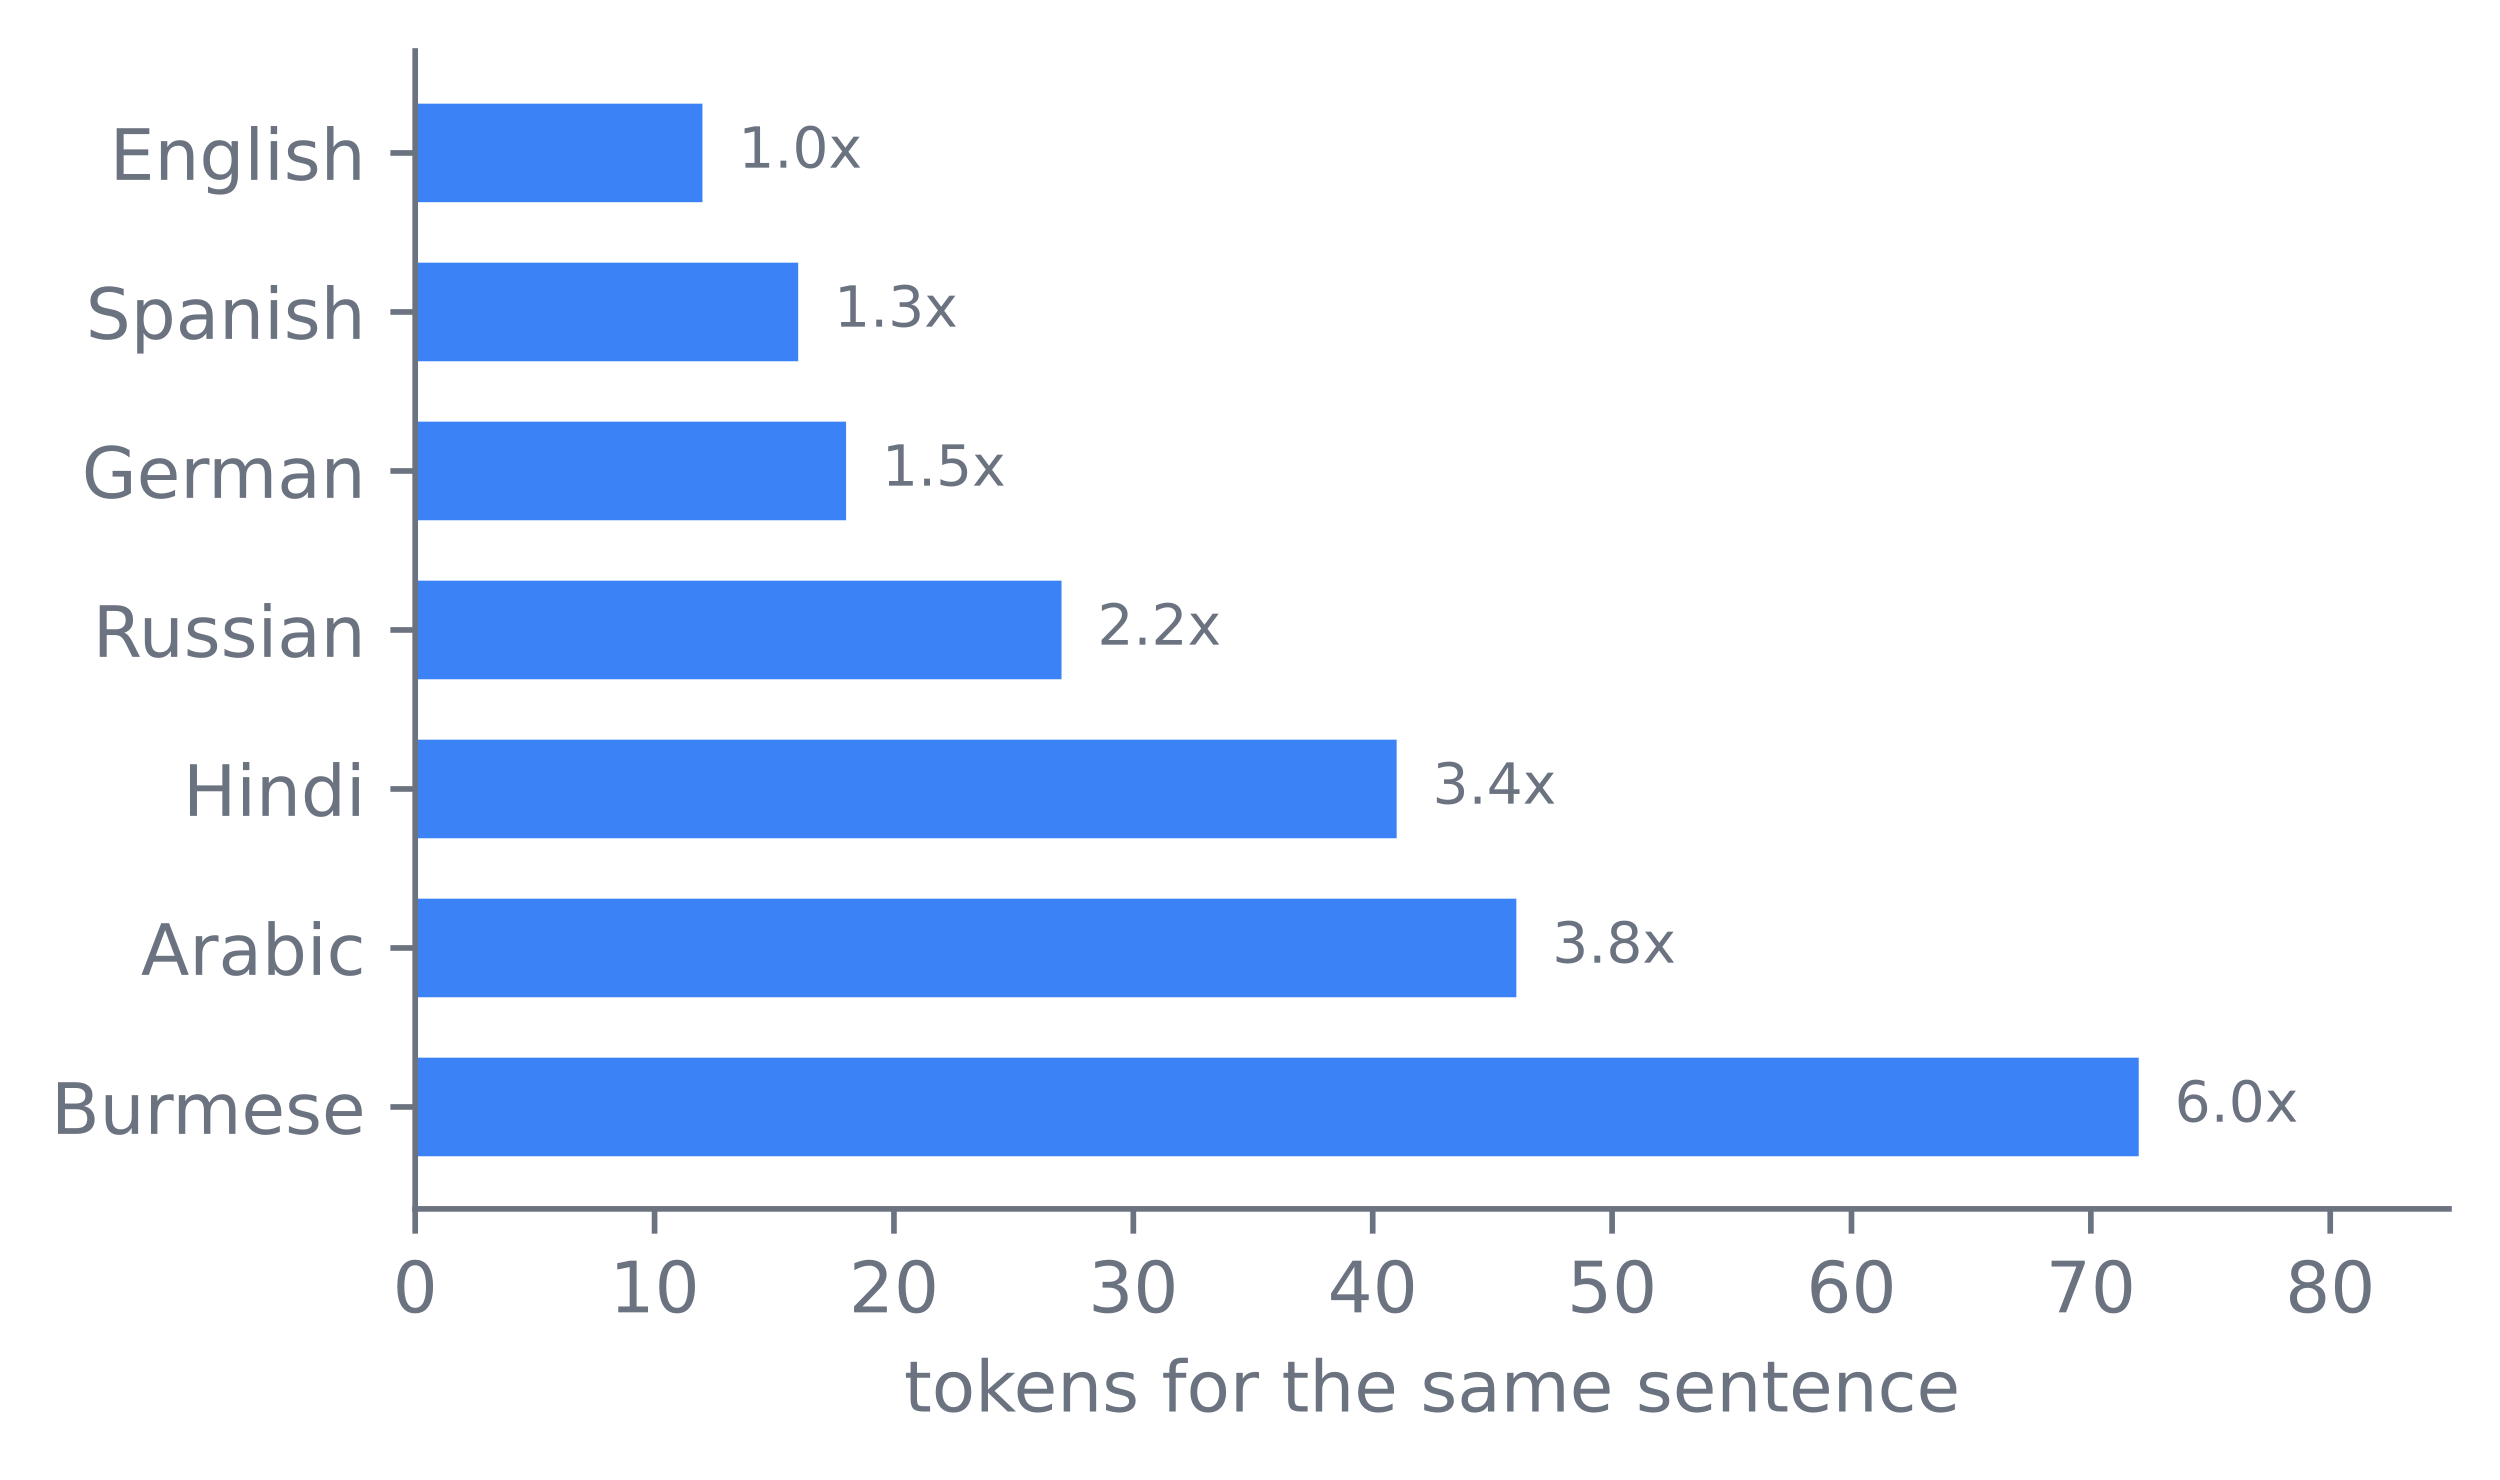
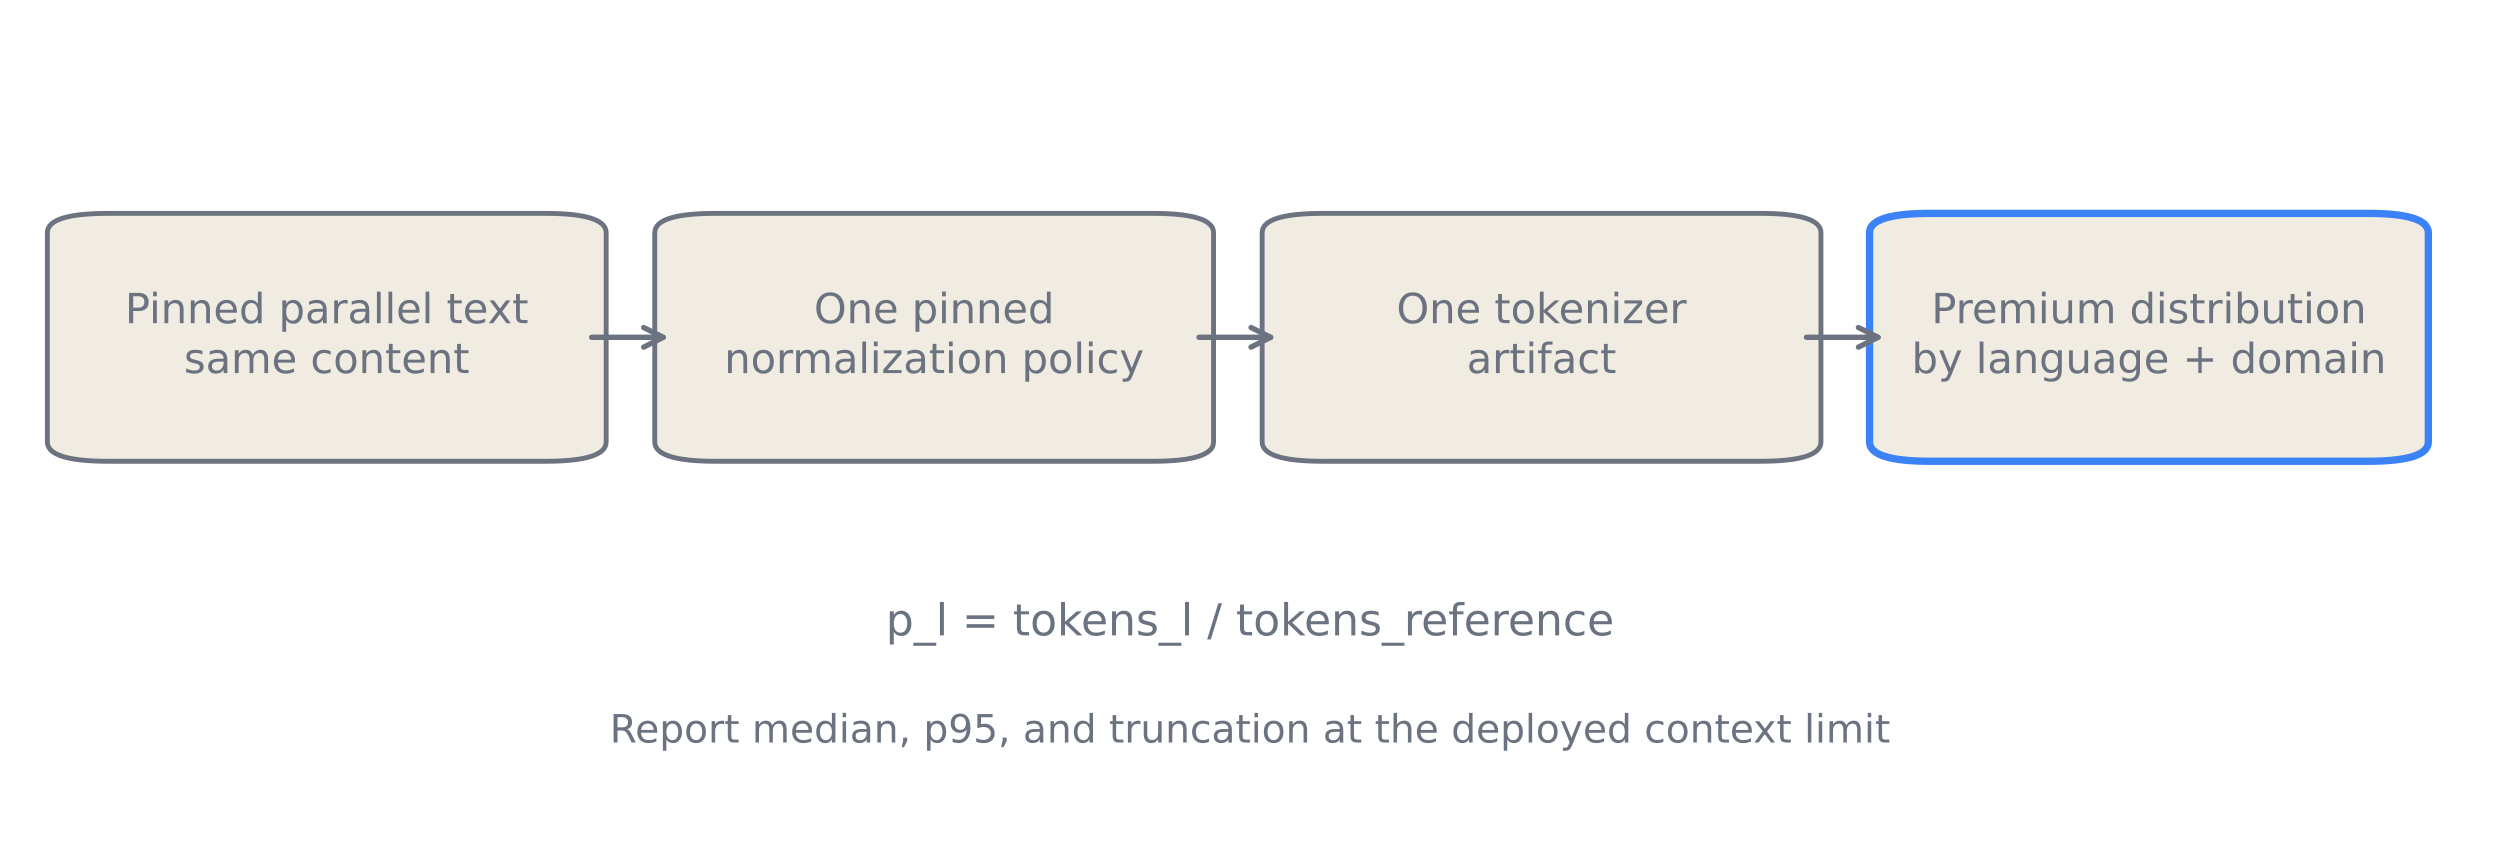
- <svg xmlns="http://www.w3.org/2000/svg" xmlns:xlink="http://www.w3.org/1999/xlink" width="352.8pt" height="208.8pt" viewBox="0 0 352.8 208.8" version="1.1">
+ <svg xmlns="http://www.w3.org/2000/svg" width="511.2pt" height="172.8pt" viewBox="0 0 511.2 172.8" version="1.1">
  <defs>
    <style type="text/css">*{stroke-linejoin: round; stroke-linecap: butt}</style>
  </defs>
  <g id="figure_1">
    <g id="patch_1">
-       <path d="M 0 208.8  L 352.8 208.8  L 352.8 0  L 0 0  L 0 208.8  z " style="fill: none" />
+       <path d="M 0 172.8 L 511.2 172.8 L 511.2 0 L 0 0 L 0 172.8 z " style="fill: none" />
    </g>
    <g id="axes_1">
      <g id="patch_2">
-         <path d="M 58.591 170.599  L 345.6 170.599  L 345.6 7.2  L 58.591 7.2  L 58.591 170.599  z " style="fill: none" />
+         <path d="M 22.104 94.32 L 111.528 94.32 Q 123.948 94.32 123.948 90.36 L 123.948 47.592 Q 123.948 43.632 111.528 43.632 L 22.104 43.632 Q 9.684 43.632 9.684 47.592 L 9.684 90.36 Q 9.684 94.32 22.104 94.32 z " clip-path="url(#pb709970d76)" style="fill: #f1ece1; stroke: #6b7280; stroke-linejoin: miter" />
      </g>
      <g id="patch_3">
-         <path d="M 58.591 14.627  L 99.129 14.627  L 99.129 28.539  L 58.591 28.539  z " clip-path="url(#p49bd2c4ac5)" style="fill: #3b82f6" />
+         <path d="M 146.304 94.32 L 235.728 94.32 Q 248.148 94.32 248.148 90.36 L 248.148 47.592 Q 248.148 43.632 235.728 43.632 L 146.304 43.632 Q 133.884 43.632 133.884 47.592 L 133.884 90.36 Q 133.884 94.32 146.304 94.32 z " clip-path="url(#pb709970d76)" style="fill: #f1ece1; stroke: #6b7280; stroke-linejoin: miter" />
      </g>
      <g id="patch_4">
-         <path d="M 58.591 37.066  L 112.641 37.066  L 112.641 50.978  L 58.591 50.978  z " clip-path="url(#p49bd2c4ac5)" style="fill: #3b82f6" />
+         <path d="M 270.504 94.32 L 359.928 94.32 Q 372.348 94.32 372.348 90.36 L 372.348 47.592 Q 372.348 43.632 359.928 43.632 L 270.504 43.632 Q 258.084 43.632 258.084 47.592 L 258.084 90.36 Q 258.084 94.32 270.504 94.32 z " clip-path="url(#pb709970d76)" style="fill: #f1ece1; stroke: #6b7280; stroke-linejoin: miter" />
      </g>
      <g id="patch_5">
-         <path d="M 58.591 59.505  L 119.398 59.505  L 119.398 73.417  L 58.591 73.417  z " clip-path="url(#p49bd2c4ac5)" style="fill: #3b82f6" />
+         <path d="M 394.704 94.32 L 484.128 94.32 Q 496.548 94.32 496.548 90.36 L 496.548 47.592 Q 496.548 43.632 484.128 43.632 L 394.704 43.632 Q 382.284 43.632 382.284 47.592 L 382.284 90.36 Q 382.284 94.32 394.704 94.32 z " clip-path="url(#pb709970d76)" style="fill: #f1ece1; stroke: #3b82f6; stroke-width: 1.5; stroke-linejoin: miter" />
+       </g>
+       <g id="text_1">
+         <text style="font-size: 8.5px; font-family: 'DejaVu Sans', 'Bitstream Vera Sans', 'Computer Modern Sans Serif', 'Lucida Grande', 'Verdana', 'Geneva', 'Lucid', 'Arial', 'Helvetica', 'Avant Garde', sans-serif; fill: #6b7280" transform="translate(25.5651 66.08351)">Pinned parallel text</text>
+         <text style="font-size: 8.5px; font-family: 'DejaVu Sans', 'Bitstream Vera Sans', 'Computer Modern Sans Serif', 'Lucida Grande', 'Verdana', 'Geneva', 'Lucid', 'Arial', 'Helvetica', 'Avant Garde', sans-serif; fill: #6b7280" transform="translate(37.62049 76.28517)">same content</text>
      </g>
      <g id="patch_6">
-         <path d="M 58.591 81.944  L 149.801 81.944  L 149.801 95.856  L 58.591 95.856  z " clip-path="url(#p49bd2c4ac5)" style="fill: #3b82f6" />
+         <path d="M 120.984 68.976 Q 128.917 68.976 135.62 68.976 " style="fill: none; stroke: #6b7280; stroke-width: 1.1; stroke-linecap: round" />
+         <path d="M 131.62 66.976 L 135.62 68.976 L 131.62 70.976 " style="fill: none; stroke: #6b7280; stroke-width: 1.1; stroke-linecap: round" />
+       </g>
+       <g id="text_2">
+         <text style="font-size: 8.5px; font-family: 'DejaVu Sans', 'Bitstream Vera Sans', 'Computer Modern Sans Serif', 'Lucida Grande', 'Verdana', 'Geneva', 'Lucid', 'Arial', 'Helvetica', 'Avant Garde', sans-serif; fill: #6b7280" transform="translate(166.4324 66.08318)">One pinned</text>
+         <text style="font-size: 8.5px; font-family: 'DejaVu Sans', 'Bitstream Vera Sans', 'Computer Modern Sans Serif', 'Lucida Grande', 'Verdana', 'Geneva', 'Lucid', 'Arial', 'Helvetica', 'Avant Garde', sans-serif; fill: #6b7280" transform="translate(148.1049 76.2855)">normalization policy</text>
      </g>
      <g id="patch_7">
-         <path d="M 58.591 104.382  L 197.096 104.382  L 197.096 118.294  L 58.591 118.294  z " clip-path="url(#p49bd2c4ac5)" style="fill: #3b82f6" />
+         <path d="M 245.184 68.976 Q 253.117 68.976 259.82 68.976 " style="fill: none; stroke: #6b7280; stroke-width: 1.1; stroke-linecap: round" />
+         <path d="M 255.82 66.976 L 259.82 68.976 L 255.82 70.976 " style="fill: none; stroke: #6b7280; stroke-width: 1.1; stroke-linecap: round" />
+       </g>
+       <g id="text_3">
+         <text style="font-size: 8.5px; font-family: 'DejaVu Sans', 'Bitstream Vera Sans', 'Computer Modern Sans Serif', 'Lucida Grande', 'Verdana', 'Geneva', 'Lucid', 'Arial', 'Helvetica', 'Avant Garde', sans-serif; fill: #6b7280" transform="translate(285.553 66.08318)">One tokenizer</text>
+         <text style="font-size: 8.5px; font-family: 'DejaVu Sans', 'Bitstream Vera Sans', 'Computer Modern Sans Serif', 'Lucida Grande', 'Verdana', 'Geneva', 'Lucid', 'Arial', 'Helvetica', 'Avant Garde', sans-serif; fill: #6b7280" transform="translate(299.914 76.2855)">artifact</text>
      </g>
      <g id="patch_8">
-         <path d="M 58.591 126.821  L 213.986 126.821  L 213.986 140.733  L 58.591 140.733  z " clip-path="url(#p49bd2c4ac5)" style="fill: #3b82f6" />
+         <path d="M 369.384 68.976 Q 377.317 68.976 384.02 68.976 " style="fill: none; stroke: #6b7280; stroke-width: 1.1; stroke-linecap: round" />
+         <path d="M 380.02 66.976 L 384.02 68.976 L 380.02 70.976 " style="fill: none; stroke: #6b7280; stroke-width: 1.1; stroke-linecap: round" />
      </g>
-       <g id="patch_9">
-         <path d="M 58.591 149.26  L 301.819 149.26  L 301.819 163.172  L 58.591 163.172  z " clip-path="url(#p49bd2c4ac5)" style="fill: #3b82f6" />
+       <g id="text_4">
+         <text style="font-size: 8.5px; font-family: 'DejaVu Sans', 'Bitstream Vera Sans', 'Computer Modern Sans Serif', 'Lucida Grande', 'Verdana', 'Geneva', 'Lucid', 'Arial', 'Helvetica', 'Avant Garde', sans-serif; fill: #6b7280" transform="translate(394.9358 66.08318)">Premium distribution</text>
+         <text style="font-size: 8.5px; font-family: 'DejaVu Sans', 'Bitstream Vera Sans', 'Computer Modern Sans Serif', 'Lucida Grande', 'Verdana', 'Geneva', 'Lucid', 'Arial', 'Helvetica', 'Avant Garde', sans-serif; fill: #6b7280" transform="translate(390.8843 76.2855)">by language + domain</text>
      </g>
-       <g id="matplotlib.axis_1">
-         <g id="xtick_1">
-           <g id="line2d_1">
-             <defs>
-               <path id="m6a77202dd2" d="M 0 0  L 0 3.5  " style="stroke: #6b7280; stroke-width: 0.8" />
-             </defs>
-             <g>
-               <use xlink:href="#m6a77202dd2" x="58.591" y="170.599" style="fill: #6b7280; stroke: #6b7280; stroke-width: 0.8" />
-             </g>
-           </g>
-           <g id="text_1">
-             <g style="fill: #6b7280" transform="translate(55.40937 185.1969) scale(0.1 -0.1)">
-               <defs>
-                 <path id="DejaVuSans-13" d="M 2034 4250  Q 1547 4250 1301 3770  Q 1056 3291 1056 2328  Q 1056 1369 1301 889  Q 1547 409 2034 409  Q 2525 409 2770 889  Q 3016 1369 3016 2328  Q 3016 3291 2770 3770  Q 2525 4250 2034 4250  z M 2034 4750  Q 2819 4750 3233 4129  Q 3647 3509 3647 2328  Q 3647 1150 3233 529  Q 2819 -91 2034 -91  Q 1250 -91 836 529  Q 422 1150 422 2328  Q 422 3509 836 4129  Q 1250 4750 2034 4750  z " transform="scale(0.015625)" />
-               </defs>
-               <use xlink:href="#DejaVuSans-13" />
-             </g>
-           </g>
-         </g>
-         <g id="xtick_2">
-           <g id="line2d_2">
-             <g>
-               <use xlink:href="#m6a77202dd2" x="92.372" y="170.599" style="fill: #6b7280; stroke: #6b7280; stroke-width: 0.8" />
-             </g>
-           </g>
-           <g id="text_2">
-             <g style="fill: #6b7280" transform="translate(86.00983 185.1969) scale(0.1 -0.1)">
-               <defs>
-                 <path id="DejaVuSans-14" d="M 794 531  L 1825 531  L 1825 4091  L 703 3866  L 703 4441  L 1819 4666  L 2450 4666  L 2450 531  L 3481 531  L 3481 0  L 794 0  L 794 531  z " transform="scale(0.015625)" />
-               </defs>
-               <use xlink:href="#DejaVuSans-14" />
-               <use xlink:href="#DejaVuSans-13" transform="translate(63.625 0)" />
-             </g>
-           </g>
-         </g>
-         <g id="xtick_3">
-           <g id="line2d_3">
-             <g>
-               <use xlink:href="#m6a77202dd2" x="126.154" y="170.599" style="fill: #6b7280; stroke: #6b7280; stroke-width: 0.8" />
-             </g>
-           </g>
-           <g id="text_3">
-             <g style="fill: #6b7280" transform="translate(119.7915 185.1969) scale(0.1 -0.1)">
-               <defs>
-                 <path id="DejaVuSans-15" d="M 1228 531  L 3431 531  L 3431 0  L 469 0  L 469 531  Q 828 903 1448 1529  Q 2069 2156 2228 2338  Q 2531 2678 2651 2914  Q 2772 3150 2772 3378  Q 2772 3750 2511 3984  Q 2250 4219 1831 4219  Q 1534 4219 1204 4116  Q 875 4013 500 3803  L 500 4441  Q 881 4594 1212 4672  Q 1544 4750 1819 4750  Q 2544 4750 2975 4387  Q 3406 4025 3406 3419  Q 3406 3131 3298 2873  Q 3191 2616 2906 2266  Q 2828 2175 2409 1742  Q 1991 1309 1228 531  z " transform="scale(0.015625)" />
-               </defs>
-               <use xlink:href="#DejaVuSans-15" />
-               <use xlink:href="#DejaVuSans-13" transform="translate(63.625 0)" />
-             </g>
-           </g>
-         </g>
-         <g id="xtick_4">
-           <g id="line2d_4">
-             <g>
-               <use xlink:href="#m6a77202dd2" x="159.936" y="170.599" style="fill: #6b7280; stroke: #6b7280; stroke-width: 0.8" />
-             </g>
-           </g>
-           <g id="text_4">
-             <g style="fill: #6b7280" transform="translate(153.5732 185.1969) scale(0.1 -0.1)">
-               <defs>
-                 <path id="DejaVuSans-16" d="M 2597 2516  Q 3050 2419 3304 2112  Q 3559 1806 3559 1356  Q 3559 666 3084 287  Q 2609 -91 1734 -91  Q 1441 -91 1130 -33  Q 819 25 488 141  L 488 750  Q 750 597 1062 519  Q 1375 441 1716 441  Q 2309 441 2620 675  Q 2931 909 2931 1356  Q 2931 1769 2642 2001  Q 2353 2234 1838 2234  L 1294 2234  L 1294 2753  L 1863 2753  Q 2328 2753 2575 2939  Q 2822 3125 2822 3475  Q 2822 3834 2567 4026  Q 2313 4219 1838 4219  Q 1578 4219 1281 4162  Q 984 4106 628 3988  L 628 4550  Q 988 4650 1302 4700  Q 1616 4750 1894 4750  Q 2613 4750 3031 4423  Q 3450 4097 3450 3541  Q 3450 3153 3228 2886  Q 3006 2619 2597 2516  z " transform="scale(0.015625)" />
-               </defs>
-               <use xlink:href="#DejaVuSans-16" />
-               <use xlink:href="#DejaVuSans-13" transform="translate(63.625 0)" />
-             </g>
-           </g>
-         </g>
-         <g id="xtick_5">
-           <g id="line2d_5">
-             <g>
-               <use xlink:href="#m6a77202dd2" x="193.717" y="170.599" style="fill: #6b7280; stroke: #6b7280; stroke-width: 0.8" />
-             </g>
-           </g>
-           <g id="text_5">
-             <g style="fill: #6b7280" transform="translate(187.3549 185.1969) scale(0.1 -0.1)">
-               <defs>
-                 <path id="DejaVuSans-17" d="M 2419 4116  L 825 1625  L 2419 1625  L 2419 4116  z M 2253 4666  L 3047 4666  L 3047 1625  L 3713 1625  L 3713 1100  L 3047 1100  L 3047 0  L 2419 0  L 2419 1100  L 313 1100  L 313 1709  L 2253 4666  z " transform="scale(0.015625)" />
-               </defs>
-               <use xlink:href="#DejaVuSans-17" />
-               <use xlink:href="#DejaVuSans-13" transform="translate(63.625 0)" />
-             </g>
-           </g>
-         </g>
-         <g id="xtick_6">
-           <g id="line2d_6">
-             <g>
-               <use xlink:href="#m6a77202dd2" x="227.499" y="170.599" style="fill: #6b7280; stroke: #6b7280; stroke-width: 0.8" />
-             </g>
-           </g>
-           <g id="text_6">
-             <g style="fill: #6b7280" transform="translate(221.1367 185.1969) scale(0.1 -0.1)">
-               <defs>
-                 <path id="DejaVuSans-18" d="M 691 4666  L 3169 4666  L 3169 4134  L 1269 4134  L 1269 2991  Q 1406 3038 1543 3061  Q 1681 3084 1819 3084  Q 2600 3084 3056 2656  Q 3513 2228 3513 1497  Q 3513 744 3044 326  Q 2575 -91 1722 -91  Q 1428 -91 1123 -41  Q 819 9 494 109  L 494 744  Q 775 591 1075 516  Q 1375 441 1709 441  Q 2250 441 2565 725  Q 2881 1009 2881 1497  Q 2881 1984 2565 2268  Q 2250 2553 1709 2553  Q 1456 2553 1204 2497  Q 953 2441 691 2322  L 691 4666  z " transform="scale(0.015625)" />
-               </defs>
-               <use xlink:href="#DejaVuSans-18" />
-               <use xlink:href="#DejaVuSans-13" transform="translate(63.625 0)" />
-             </g>
-           </g>
-         </g>
-         <g id="xtick_7">
-           <g id="line2d_7">
-             <g>
-               <use xlink:href="#m6a77202dd2" x="261.281" y="170.599" style="fill: #6b7280; stroke: #6b7280; stroke-width: 0.8" />
-             </g>
-           </g>
-           <g id="text_7">
-             <g style="fill: #6b7280" transform="translate(254.9184 185.1969) scale(0.1 -0.1)">
-               <defs>
-                 <path id="DejaVuSans-19" d="M 2113 2584  Q 1688 2584 1439 2293  Q 1191 2003 1191 1497  Q 1191 994 1439 701  Q 1688 409 2113 409  Q 2538 409 2786 701  Q 3034 994 3034 1497  Q 3034 2003 2786 2293  Q 2538 2584 2113 2584  z M 3366 4563  L 3366 3988  Q 3128 4100 2886 4159  Q 2644 4219 2406 4219  Q 1781 4219 1451 3797  Q 1122 3375 1075 2522  Q 1259 2794 1537 2939  Q 1816 3084 2150 3084  Q 2853 3084 3261 2657  Q 3669 2231 3669 1497  Q 3669 778 3244 343  Q 2819 -91 2113 -91  Q 1303 -91 875 529  Q 447 1150 447 2328  Q 447 3434 972 4092  Q 1497 4750 2381 4750  Q 2619 4750 2861 4703  Q 3103 4656 3366 4563  z " transform="scale(0.015625)" />
-               </defs>
-               <use xlink:href="#DejaVuSans-19" />
-               <use xlink:href="#DejaVuSans-13" transform="translate(63.625 0)" />
-             </g>
-           </g>
-         </g>
-         <g id="xtick_8">
-           <g id="line2d_8">
-             <g>
-               <use xlink:href="#m6a77202dd2" x="295.063" y="170.599" style="fill: #6b7280; stroke: #6b7280; stroke-width: 0.8" />
-             </g>
-           </g>
-           <g id="text_8">
-             <g style="fill: #6b7280" transform="translate(288.7001 185.1969) scale(0.1 -0.1)">
-               <defs>
-                 <path id="DejaVuSans-1a" d="M 525 4666  L 3525 4666  L 3525 4397  L 1831 0  L 1172 0  L 2766 4134  L 525 4134  L 525 4666  z " transform="scale(0.015625)" />
-               </defs>
-               <use xlink:href="#DejaVuSans-1a" />
-               <use xlink:href="#DejaVuSans-13" transform="translate(63.625 0)" />
-             </g>
-           </g>
-         </g>
-         <g id="xtick_9">
-           <g id="line2d_9">
-             <g>
-               <use xlink:href="#m6a77202dd2" x="328.844" y="170.599" style="fill: #6b7280; stroke: #6b7280; stroke-width: 0.8" />
-             </g>
-           </g>
-           <g id="text_9">
-             <g style="fill: #6b7280" transform="translate(322.4818 185.1969) scale(0.1 -0.1)">
-               <defs>
-                 <path id="DejaVuSans-1b" d="M 2034 2216  Q 1584 2216 1326 1975  Q 1069 1734 1069 1313  Q 1069 891 1326 650  Q 1584 409 2034 409  Q 2484 409 2743 651  Q 3003 894 3003 1313  Q 3003 1734 2745 1975  Q 2488 2216 2034 2216  z M 1403 2484  Q 997 2584 770 2862  Q 544 3141 544 3541  Q 544 4100 942 4425  Q 1341 4750 2034 4750  Q 2731 4750 3128 4425  Q 3525 4100 3525 3541  Q 3525 3141 3298 2862  Q 3072 2584 2669 2484  Q 3125 2378 3379 2068  Q 3634 1759 3634 1313  Q 3634 634 3220 271  Q 2806 -91 2034 -91  Q 1263 -91 848 271  Q 434 634 434 1313  Q 434 1759 690 2068  Q 947 2378 1403 2484  z M 1172 3481  Q 1172 3119 1398 2916  Q 1625 2713 2034 2713  Q 2441 2713 2670 2916  Q 2900 3119 2900 3481  Q 2900 3844 2670 4047  Q 2441 4250 2034 4250  Q 1625 4250 1398 4047  Q 1172 3844 1172 3481  z " transform="scale(0.015625)" />
-               </defs>
-               <use xlink:href="#DejaVuSans-1b" />
-               <use xlink:href="#DejaVuSans-13" transform="translate(63.625 0)" />
-             </g>
-           </g>
-         </g>
-         <g id="text_10">
-           <g style="fill: #6b7280" transform="translate(127.575 199.1977) scale(0.1 -0.1)">
-             <defs>
-               <path id="DejaVuSans-57" d="M 1172 4494  L 1172 3500  L 2356 3500  L 2356 3053  L 1172 3053  L 1172 1153  Q 1172 725 1289 603  Q 1406 481 1766 481  L 2356 481  L 2356 0  L 1766 0  Q 1100 0 847 248  Q 594 497 594 1153  L 594 3053  L 172 3053  L 172 3500  L 594 3500  L 594 4494  L 1172 4494  z " transform="scale(0.015625)" />
-               <path id="DejaVuSans-52" d="M 1959 3097  Q 1497 3097 1228 2736  Q 959 2375 959 1747  Q 959 1119 1226 758  Q 1494 397 1959 397  Q 2419 397 2687 759  Q 2956 1122 2956 1747  Q 2956 2369 2687 2733  Q 2419 3097 1959 3097  z M 1959 3584  Q 2709 3584 3137 3096  Q 3566 2609 3566 1747  Q 3566 888 3137 398  Q 2709 -91 1959 -91  Q 1206 -91 779 398  Q 353 888 353 1747  Q 353 2609 779 3096  Q 1206 3584 1959 3584  z " transform="scale(0.015625)" />
-               <path id="DejaVuSans-4e" d="M 581 4863  L 1159 4863  L 1159 1991  L 2875 3500  L 3609 3500  L 1753 1863  L 3688 0  L 2938 0  L 1159 1709  L 1159 0  L 581 0  L 581 4863  z " transform="scale(0.015625)" />
-               <path id="DejaVuSans-48" d="M 3597 1894  L 3597 1613  L 953 1613  Q 991 1019 1311 708  Q 1631 397 2203 397  Q 2534 397 2845 478  Q 3156 559 3463 722  L 3463 178  Q 3153 47 2828 -22  Q 2503 -91 2169 -91  Q 1331 -91 842 396  Q 353 884 353 1716  Q 353 2575 817 3079  Q 1281 3584 2069 3584  Q 2775 3584 3186 3129  Q 3597 2675 3597 1894  z M 3022 2063  Q 3016 2534 2758 2815  Q 2500 3097 2075 3097  Q 1594 3097 1305 2825  Q 1016 2553 972 2059  L 3022 2063  z " transform="scale(0.015625)" />
-               <path id="DejaVuSans-51" d="M 3513 2113  L 3513 0  L 2938 0  L 2938 2094  Q 2938 2591 2744 2837  Q 2550 3084 2163 3084  Q 1697 3084 1428 2787  Q 1159 2491 1159 1978  L 1159 0  L 581 0  L 581 3500  L 1159 3500  L 1159 2956  Q 1366 3272 1645 3428  Q 1925 3584 2291 3584  Q 2894 3584 3203 3211  Q 3513 2838 3513 2113  z " transform="scale(0.015625)" />
-               <path id="DejaVuSans-56" d="M 2834 3397  L 2834 2853  Q 2591 2978 2328 3040  Q 2066 3103 1784 3103  Q 1356 3103 1142 2972  Q 928 2841 928 2578  Q 928 2378 1081 2264  Q 1234 2150 1697 2047  L 1894 2003  Q 2506 1872 2764 1633  Q 3022 1394 3022 966  Q 3022 478 2636 193  Q 2250 -91 1575 -91  Q 1294 -91 989 -36  Q 684 19 347 128  L 347 722  Q 666 556 975 473  Q 1284 391 1588 391  Q 1994 391 2212 530  Q 2431 669 2431 922  Q 2431 1156 2273 1281  Q 2116 1406 1581 1522  L 1381 1569  Q 847 1681 609 1914  Q 372 2147 372 2553  Q 372 3047 722 3315  Q 1072 3584 1716 3584  Q 2034 3584 2315 3537  Q 2597 3491 2834 3397  z " transform="scale(0.015625)" />
-               <path id="DejaVuSans-3" transform="scale(0.015625)" />
-               <path id="DejaVuSans-49" d="M 2375 4863  L 2375 4384  L 1825 4384  Q 1516 4384 1395 4259  Q 1275 4134 1275 3809  L 1275 3500  L 2222 3500  L 2222 3053  L 1275 3053  L 1275 0  L 697 0  L 697 3053  L 147 3053  L 147 3500  L 697 3500  L 697 3744  Q 697 4328 969 4595  Q 1241 4863 1831 4863  L 2375 4863  z " transform="scale(0.015625)" />
-               <path id="DejaVuSans-55" d="M 2631 2963  Q 2534 3019 2420 3045  Q 2306 3072 2169 3072  Q 1681 3072 1420 2755  Q 1159 2438 1159 1844  L 1159 0  L 581 0  L 581 3500  L 1159 3500  L 1159 2956  Q 1341 3275 1631 3429  Q 1922 3584 2338 3584  Q 2397 3584 2469 3576  Q 2541 3569 2628 3553  L 2631 2963  z " transform="scale(0.015625)" />
-               <path id="DejaVuSans-4b" d="M 3513 2113  L 3513 0  L 2938 0  L 2938 2094  Q 2938 2591 2744 2837  Q 2550 3084 2163 3084  Q 1697 3084 1428 2787  Q 1159 2491 1159 1978  L 1159 0  L 581 0  L 581 4863  L 1159 4863  L 1159 2956  Q 1366 3272 1645 3428  Q 1925 3584 2291 3584  Q 2894 3584 3203 3211  Q 3513 2838 3513 2113  z " transform="scale(0.015625)" />
-               <path id="DejaVuSans-44" d="M 2194 1759  Q 1497 1759 1228 1600  Q 959 1441 959 1056  Q 959 750 1161 570  Q 1363 391 1709 391  Q 2188 391 2477 730  Q 2766 1069 2766 1631  L 2766 1759  L 2194 1759  z M 3341 1997  L 3341 0  L 2766 0  L 2766 531  Q 2569 213 2275 61  Q 1981 -91 1556 -91  Q 1019 -91 701 211  Q 384 513 384 1019  Q 384 1609 779 1909  Q 1175 2209 1959 2209  L 2766 2209  L 2766 2266  Q 2766 2663 2505 2880  Q 2244 3097 1772 3097  Q 1472 3097 1187 3025  Q 903 2953 641 2809  L 641 3341  Q 956 3463 1253 3523  Q 1550 3584 1831 3584  Q 2591 3584 2966 3190  Q 3341 2797 3341 1997  z " transform="scale(0.015625)" />
-               <path id="DejaVuSans-50" d="M 3328 2828  Q 3544 3216 3844 3400  Q 4144 3584 4550 3584  Q 5097 3584 5394 3201  Q 5691 2819 5691 2113  L 5691 0  L 5113 0  L 5113 2094  Q 5113 2597 4934 2840  Q 4756 3084 4391 3084  Q 3944 3084 3684 2787  Q 3425 2491 3425 1978  L 3425 0  L 2847 0  L 2847 2094  Q 2847 2600 2669 2842  Q 2491 3084 2119 3084  Q 1678 3084 1418 2786  Q 1159 2488 1159 1978  L 1159 0  L 581 0  L 581 3500  L 1159 3500  L 1159 2956  Q 1356 3278 1631 3431  Q 1906 3584 2284 3584  Q 2666 3584 2933 3390  Q 3200 3197 3328 2828  z " transform="scale(0.015625)" />
-               <path id="DejaVuSans-46" d="M 3122 3366  L 3122 2828  Q 2878 2963 2633 3030  Q 2388 3097 2138 3097  Q 1578 3097 1268 2742  Q 959 2388 959 1747  Q 959 1106 1268 751  Q 1578 397 2138 397  Q 2388 397 2633 464  Q 2878 531 3122 666  L 3122 134  Q 2881 22 2623 -34  Q 2366 -91 2075 -91  Q 1284 -91 818 406  Q 353 903 353 1747  Q 353 2603 823 3093  Q 1294 3584 2113 3584  Q 2378 3584 2631 3529  Q 2884 3475 3122 3366  z " transform="scale(0.015625)" />
-             </defs>
-             <use xlink:href="#DejaVuSans-57" />
-             <use xlink:href="#DejaVuSans-52" transform="translate(39.20312 0)" />
-             <use xlink:href="#DejaVuSans-4e" transform="translate(100.3906 0)" />
-             <use xlink:href="#DejaVuSans-48" transform="translate(154.7344 0)" />
-             <use xlink:href="#DejaVuSans-51" transform="translate(216.2656 0)" />
-             <use xlink:href="#DejaVuSans-56" transform="translate(279.6406 0)" />
-             <use xlink:href="#DejaVuSans-3" transform="translate(331.7344 0)" />
-             <use xlink:href="#DejaVuSans-49" transform="translate(363.5156 0)" />
-             <use xlink:href="#DejaVuSans-52" transform="translate(398.7188 0)" />
-             <use xlink:href="#DejaVuSans-55" transform="translate(459.9062 0)" />
-             <use xlink:href="#DejaVuSans-3" transform="translate(501.0156 0)" />
-             <use xlink:href="#DejaVuSans-57" transform="translate(532.7969 0)" />
-             <use xlink:href="#DejaVuSans-4b" transform="translate(572 0)" />
-             <use xlink:href="#DejaVuSans-48" transform="translate(635.375 0)" />
-             <use xlink:href="#DejaVuSans-3" transform="translate(696.9062 0)" />
-             <use xlink:href="#DejaVuSans-56" transform="translate(728.6875 0)" />
-             <use xlink:href="#DejaVuSans-44" transform="translate(780.7812 0)" />
-             <use xlink:href="#DejaVuSans-50" transform="translate(842.0625 0)" />
-             <use xlink:href="#DejaVuSans-48" transform="translate(939.4688 0)" />
-             <use xlink:href="#DejaVuSans-3" transform="translate(1001 0)" />
-             <use xlink:href="#DejaVuSans-56" transform="translate(1032.781 0)" />
-             <use xlink:href="#DejaVuSans-48" transform="translate(1084.875 0)" />
-             <use xlink:href="#DejaVuSans-51" transform="translate(1146.406 0)" />
-             <use xlink:href="#DejaVuSans-57" transform="translate(1209.781 0)" />
-             <use xlink:href="#DejaVuSans-48" transform="translate(1248.984 0)" />
-             <use xlink:href="#DejaVuSans-51" transform="translate(1310.516 0)" />
-             <use xlink:href="#DejaVuSans-46" transform="translate(1373.891 0)" />
-             <use xlink:href="#DejaVuSans-48" transform="translate(1428.875 0)" />
-           </g>
-         </g>
+       <g id="text_5">
+         <text style="font-size: 9px; font-family: 'DejaVu Sans', 'Bitstream Vera Sans', 'Computer Modern Sans Serif', 'Lucida Grande', 'Verdana', 'Geneva', 'Lucid', 'Arial', 'Helvetica', 'Avant Garde', sans-serif; text-anchor: middle; fill: #6b7280" x="255.6" y="129.922" transform="rotate(-0 255.6 129.9222)">p_l = tokens_l / tokens_reference</text>
      </g>
-       <g id="matplotlib.axis_2">
-         <g id="ytick_1">
-           <g id="line2d_10">
-             <defs>
-               <path id="m7e8cf31df8" d="M 0 0  L -3.5 0  " style="stroke: #6b7280; stroke-width: 0.8" />
-             </defs>
-             <g>
-               <use xlink:href="#m7e8cf31df8" x="58.591" y="21.583" style="fill: #6b7280; stroke: #6b7280; stroke-width: 0.8" />
-             </g>
-           </g>
-           <g id="text_11">
-             <g style="fill: #6b7280" transform="translate(15.48281 25.38248) scale(0.1 -0.1)">
-               <defs>
-                 <path id="DejaVuSans-28" d="M 628 4666  L 3578 4666  L 3578 4134  L 1259 4134  L 1259 2753  L 3481 2753  L 3481 2222  L 1259 2222  L 1259 531  L 3634 531  L 3634 0  L 628 0  L 628 4666  z " transform="scale(0.015625)" />
-                 <path id="DejaVuSans-4a" d="M 2906 1791  Q 2906 2416 2648 2759  Q 2391 3103 1925 3103  Q 1463 3103 1205 2759  Q 947 2416 947 1791  Q 947 1169 1205 825  Q 1463 481 1925 481  Q 2391 481 2648 825  Q 2906 1169 2906 1791  z M 3481 434  Q 3481 -459 3084 -895  Q 2688 -1331 1869 -1331  Q 1566 -1331 1297 -1286  Q 1028 -1241 775 -1147  L 775 -588  Q 1028 -725 1275 -790  Q 1522 -856 1778 -856  Q 2344 -856 2625 -561  Q 2906 -266 2906 331  L 2906 616  Q 2728 306 2450 153  Q 2172 0 1784 0  Q 1141 0 747 490  Q 353 981 353 1791  Q 353 2603 747 3093  Q 1141 3584 1784 3584  Q 2172 3584 2450 3431  Q 2728 3278 2906 2969  L 2906 3500  L 3481 3500  L 3481 434  z " transform="scale(0.015625)" />
-                 <path id="DejaVuSans-4f" d="M 603 4863  L 1178 4863  L 1178 0  L 603 0  L 603 4863  z " transform="scale(0.015625)" />
-                 <path id="DejaVuSans-4c" d="M 603 3500  L 1178 3500  L 1178 0  L 603 0  L 603 3500  z M 603 4863  L 1178 4863  L 1178 4134  L 603 4134  L 603 4863  z " transform="scale(0.015625)" />
-               </defs>
-               <use xlink:href="#DejaVuSans-28" />
-               <use xlink:href="#DejaVuSans-51" transform="translate(63.1875 0)" />
-               <use xlink:href="#DejaVuSans-4a" transform="translate(126.5625 0)" />
-               <use xlink:href="#DejaVuSans-4f" transform="translate(190.0469 0)" />
-               <use xlink:href="#DejaVuSans-4c" transform="translate(217.8281 0)" />
-               <use xlink:href="#DejaVuSans-56" transform="translate(245.6094 0)" />
-               <use xlink:href="#DejaVuSans-4b" transform="translate(297.7031 0)" />
-             </g>
-           </g>
-         </g>
-         <g id="ytick_2">
-           <g id="line2d_11">
-             <g>
-               <use xlink:href="#m7e8cf31df8" x="58.591" y="44.022" style="fill: #6b7280; stroke: #6b7280; stroke-width: 0.8" />
-             </g>
-           </g>
-           <g id="text_12">
-             <g style="fill: #6b7280" transform="translate(12.10313 47.82126) scale(0.1 -0.1)">
-               <defs>
-                 <path id="DejaVuSans-36" d="M 3425 4513  L 3425 3897  Q 3066 4069 2747 4153  Q 2428 4238 2131 4238  Q 1616 4238 1336 4038  Q 1056 3838 1056 3469  Q 1056 3159 1242 3001  Q 1428 2844 1947 2747  L 2328 2669  Q 3034 2534 3370 2195  Q 3706 1856 3706 1288  Q 3706 609 3251 259  Q 2797 -91 1919 -91  Q 1588 -91 1214 -16  Q 841 59 441 206  L 441 856  Q 825 641 1194 531  Q 1563 422 1919 422  Q 2459 422 2753 634  Q 3047 847 3047 1241  Q 3047 1584 2836 1778  Q 2625 1972 2144 2069  L 1759 2144  Q 1053 2284 737 2584  Q 422 2884 422 3419  Q 422 4038 858 4394  Q 1294 4750 2059 4750  Q 2388 4750 2728 4690  Q 3069 4631 3425 4513  z " transform="scale(0.015625)" />
-                 <path id="DejaVuSans-53" d="M 1159 525  L 1159 -1331  L 581 -1331  L 581 3500  L 1159 3500  L 1159 2969  Q 1341 3281 1617 3432  Q 1894 3584 2278 3584  Q 2916 3584 3314 3078  Q 3713 2572 3713 1747  Q 3713 922 3314 415  Q 2916 -91 2278 -91  Q 1894 -91 1617 61  Q 1341 213 1159 525  z M 3116 1747  Q 3116 2381 2855 2742  Q 2594 3103 2138 3103  Q 1681 3103 1420 2742  Q 1159 2381 1159 1747  Q 1159 1113 1420 752  Q 1681 391 2138 391  Q 2594 391 2855 752  Q 3116 1113 3116 1747  z " transform="scale(0.015625)" />
-               </defs>
-               <use xlink:href="#DejaVuSans-36" />
-               <use xlink:href="#DejaVuSans-53" transform="translate(63.48438 0)" />
-               <use xlink:href="#DejaVuSans-44" transform="translate(126.9688 0)" />
-               <use xlink:href="#DejaVuSans-51" transform="translate(188.25 0)" />
-               <use xlink:href="#DejaVuSans-4c" transform="translate(251.625 0)" />
-               <use xlink:href="#DejaVuSans-56" transform="translate(279.4062 0)" />
-               <use xlink:href="#DejaVuSans-4b" transform="translate(331.5 0)" />
-             </g>
-           </g>
-         </g>
-         <g id="ytick_3">
-           <g id="line2d_12">
-             <g>
-               <use xlink:href="#m7e8cf31df8" x="58.591" y="66.461" style="fill: #6b7280; stroke: #6b7280; stroke-width: 0.8" />
-             </g>
-           </g>
-           <g id="text_13">
-             <g style="fill: #6b7280" transform="translate(11.54688 70.25965) scale(0.1 -0.1)">
-               <defs>
-                 <path id="DejaVuSans-2a" d="M 3809 666  L 3809 1919  L 2778 1919  L 2778 2438  L 4434 2438  L 4434 434  Q 4069 175 3628 42  Q 3188 -91 2688 -91  Q 1594 -91 976 548  Q 359 1188 359 2328  Q 359 3472 976 4111  Q 1594 4750 2688 4750  Q 3144 4750 3555 4637  Q 3966 4525 4313 4306  L 4313 3634  Q 3963 3931 3569 4081  Q 3175 4231 2741 4231  Q 1884 4231 1454 3753  Q 1025 3275 1025 2328  Q 1025 1384 1454 906  Q 1884 428 2741 428  Q 3075 428 3337 486  Q 3600 544 3809 666  z " transform="scale(0.015625)" />
-               </defs>
-               <use xlink:href="#DejaVuSans-2a" />
-               <use xlink:href="#DejaVuSans-48" transform="translate(77.48438 0)" />
-               <use xlink:href="#DejaVuSans-55" transform="translate(139.0156 0)" />
-               <use xlink:href="#DejaVuSans-50" transform="translate(178.375 0)" />
-               <use xlink:href="#DejaVuSans-44" transform="translate(275.7812 0)" />
-               <use xlink:href="#DejaVuSans-51" transform="translate(337.0625 0)" />
-             </g>
-           </g>
-         </g>
-         <g id="ytick_4">
-           <g id="line2d_13">
-             <g>
-               <use xlink:href="#m7e8cf31df8" x="58.591" y="88.9" style="fill: #6b7280; stroke: #6b7280; stroke-width: 0.8" />
-             </g>
-           </g>
-           <g id="text_14">
-             <g style="fill: #6b7280" transform="translate(13.09062 92.69883) scale(0.1 -0.1)">
-               <defs>
-                 <path id="DejaVuSans-35" d="M 2841 2188  Q 3044 2119 3236 1894  Q 3428 1669 3622 1275  L 4263 0  L 3584 0  L 2988 1197  Q 2756 1666 2539 1819  Q 2322 1972 1947 1972  L 1259 1972  L 1259 0  L 628 0  L 628 4666  L 2053 4666  Q 2853 4666 3247 4331  Q 3641 3997 3641 3322  Q 3641 2881 3436 2590  Q 3231 2300 2841 2188  z M 1259 4147  L 1259 2491  L 2053 2491  Q 2509 2491 2742 2702  Q 2975 2913 2975 3322  Q 2975 3731 2742 3939  Q 2509 4147 2053 4147  L 1259 4147  z " transform="scale(0.015625)" />
-                 <path id="DejaVuSans-58" d="M 544 1381  L 544 3500  L 1119 3500  L 1119 1403  Q 1119 906 1312 657  Q 1506 409 1894 409  Q 2359 409 2629 706  Q 2900 1003 2900 1516  L 2900 3500  L 3475 3500  L 3475 0  L 2900 0  L 2900 538  Q 2691 219 2414 64  Q 2138 -91 1772 -91  Q 1169 -91 856 284  Q 544 659 544 1381  z M 1991 3584  L 1991 3584  z " transform="scale(0.015625)" />
-               </defs>
-               <use xlink:href="#DejaVuSans-35" />
-               <use xlink:href="#DejaVuSans-58" transform="translate(65 0)" />
-               <use xlink:href="#DejaVuSans-56" transform="translate(128.375 0)" />
-               <use xlink:href="#DejaVuSans-56" transform="translate(180.4688 0)" />
-               <use xlink:href="#DejaVuSans-4c" transform="translate(232.5625 0)" />
-               <use xlink:href="#DejaVuSans-44" transform="translate(260.3438 0)" />
-               <use xlink:href="#DejaVuSans-51" transform="translate(321.625 0)" />
-             </g>
-           </g>
-         </g>
-         <g id="ytick_5">
-           <g id="line2d_14">
-             <g>
-               <use xlink:href="#m7e8cf31df8" x="58.591" y="111.338" style="fill: #6b7280; stroke: #6b7280; stroke-width: 0.8" />
-             </g>
-           </g>
-           <g id="text_15">
-             <g style="fill: #6b7280" transform="translate(25.82812 115.1376) scale(0.1 -0.1)">
-               <defs>
-                 <path id="DejaVuSans-2b" d="M 628 4666  L 1259 4666  L 1259 2753  L 3553 2753  L 3553 4666  L 4184 4666  L 4184 0  L 3553 0  L 3553 2222  L 1259 2222  L 1259 0  L 628 0  L 628 4666  z " transform="scale(0.015625)" />
-                 <path id="DejaVuSans-47" d="M 2906 2969  L 2906 4863  L 3481 4863  L 3481 0  L 2906 0  L 2906 525  Q 2725 213 2448 61  Q 2172 -91 1784 -91  Q 1150 -91 751 415  Q 353 922 353 1747  Q 353 2572 751 3078  Q 1150 3584 1784 3584  Q 2172 3584 2448 3432  Q 2725 3281 2906 2969  z M 947 1747  Q 947 1113 1208 752  Q 1469 391 1925 391  Q 2381 391 2643 752  Q 2906 1113 2906 1747  Q 2906 2381 2643 2742  Q 2381 3103 1925 3103  Q 1469 3103 1208 2742  Q 947 2381 947 1747  z " transform="scale(0.015625)" />
-               </defs>
-               <use xlink:href="#DejaVuSans-2b" />
-               <use xlink:href="#DejaVuSans-4c" transform="translate(75.20312 0)" />
-               <use xlink:href="#DejaVuSans-51" transform="translate(102.9844 0)" />
-               <use xlink:href="#DejaVuSans-47" transform="translate(166.3594 0)" />
-               <use xlink:href="#DejaVuSans-4c" transform="translate(229.8438 0)" />
-             </g>
-           </g>
-         </g>
-         <g id="ytick_6">
-           <g id="line2d_15">
-             <g>
-               <use xlink:href="#m7e8cf31df8" x="58.591" y="133.777" style="fill: #6b7280; stroke: #6b7280; stroke-width: 0.8" />
-             </g>
-           </g>
-           <g id="text_16">
-             <g style="fill: #6b7280" transform="translate(19.88594 137.5764) scale(0.1 -0.1)">
-               <defs>
-                 <path id="DejaVuSans-24" d="M 2188 4044  L 1331 1722  L 3047 1722  L 2188 4044  z M 1831 4666  L 2547 4666  L 4325 0  L 3669 0  L 3244 1197  L 1141 1197  L 716 0  L 50 0  L 1831 4666  z " transform="scale(0.015625)" />
-                 <path id="DejaVuSans-45" d="M 3116 1747  Q 3116 2381 2855 2742  Q 2594 3103 2138 3103  Q 1681 3103 1420 2742  Q 1159 2381 1159 1747  Q 1159 1113 1420 752  Q 1681 391 2138 391  Q 2594 391 2855 752  Q 3116 1113 3116 1747  z M 1159 2969  Q 1341 3281 1617 3432  Q 1894 3584 2278 3584  Q 2916 3584 3314 3078  Q 3713 2572 3713 1747  Q 3713 922 3314 415  Q 2916 -91 2278 -91  Q 1894 -91 1617 61  Q 1341 213 1159 525  L 1159 0  L 581 0  L 581 4863  L 1159 4863  L 1159 2969  z " transform="scale(0.015625)" />
-               </defs>
-               <use xlink:href="#DejaVuSans-24" />
-               <use xlink:href="#DejaVuSans-55" transform="translate(68.40625 0)" />
-               <use xlink:href="#DejaVuSans-44" transform="translate(109.5156 0)" />
-               <use xlink:href="#DejaVuSans-45" transform="translate(170.7969 0)" />
-               <use xlink:href="#DejaVuSans-4c" transform="translate(234.2812 0)" />
-               <use xlink:href="#DejaVuSans-46" transform="translate(262.0625 0)" />
-             </g>
-           </g>
-         </g>
-         <g id="ytick_7">
-           <g id="line2d_16">
-             <g>
-               <use xlink:href="#m7e8cf31df8" x="58.591" y="156.216" style="fill: #6b7280; stroke: #6b7280; stroke-width: 0.8" />
-             </g>
-           </g>
-           <g id="text_17">
-             <g style="fill: #6b7280" transform="translate(7.2 160.0148) scale(0.1 -0.1)">
-               <defs>
-                 <path id="DejaVuSans-25" d="M 1259 2228  L 1259 519  L 2272 519  Q 2781 519 3026 730  Q 3272 941 3272 1375  Q 3272 1813 3026 2020  Q 2781 2228 2272 2228  L 1259 2228  z M 1259 4147  L 1259 2741  L 2194 2741  Q 2656 2741 2882 2914  Q 3109 3088 3109 3444  Q 3109 3797 2882 3972  Q 2656 4147 2194 4147  L 1259 4147  z M 628 4666  L 2241 4666  Q 2963 4666 3353 4366  Q 3744 4066 3744 3513  Q 3744 3084 3544 2831  Q 3344 2578 2956 2516  Q 3422 2416 3680 2098  Q 3938 1781 3938 1306  Q 3938 681 3513 340  Q 3088 0 2303 0  L 628 0  L 628 4666  z " transform="scale(0.015625)" />
-               </defs>
-               <use xlink:href="#DejaVuSans-25" />
-               <use xlink:href="#DejaVuSans-58" transform="translate(68.60938 0)" />
-               <use xlink:href="#DejaVuSans-55" transform="translate(131.9844 0)" />
-               <use xlink:href="#DejaVuSans-50" transform="translate(171.3438 0)" />
-               <use xlink:href="#DejaVuSans-48" transform="translate(268.75 0)" />
-               <use xlink:href="#DejaVuSans-56" transform="translate(330.2812 0)" />
-               <use xlink:href="#DejaVuSans-48" transform="translate(382.375 0)" />
-             </g>
-           </g>
-         </g>
-       </g>
-       <g id="patch_10">
-         <path d="M 58.591 170.599  L 58.591 7.2  " style="fill: none; stroke: #6b7280; stroke-width: 0.8; stroke-linejoin: miter; stroke-linecap: square" />
-       </g>
-       <g id="patch_11">
-         <path d="M 58.591 170.599  L 345.6 170.599  " style="fill: none; stroke: #6b7280; stroke-width: 0.8; stroke-linejoin: miter; stroke-linecap: square" />
-       </g>
-       <g id="text_18">
-         <g style="fill: #6b7280" transform="translate(104.1959 23.66138) scale(0.08 -0.08)">
-           <defs>
-             <path id="DejaVuSans-11" d="M 684 794  L 1344 794  L 1344 0  L 684 0  L 684 794  z " transform="scale(0.015625)" />
-             <path id="DejaVuSans-5b" d="M 3513 3500  L 2247 1797  L 3578 0  L 2900 0  L 1881 1375  L 863 0  L 184 0  L 1544 1831  L 300 3500  L 978 3500  L 1906 2253  L 2834 3500  L 3513 3500  z " transform="scale(0.015625)" />
-           </defs>
-           <use xlink:href="#DejaVuSans-14" />
-           <use xlink:href="#DejaVuSans-11" transform="translate(63.625 0)" />
-           <use xlink:href="#DejaVuSans-13" transform="translate(95.40625 0)" />
-           <use xlink:href="#DejaVuSans-5b" transform="translate(159.0312 0)" />
-         </g>
-       </g>
-       <g id="text_19">
-         <g style="fill: #6b7280" transform="translate(117.7086 46.10017) scale(0.08 -0.08)">
-           <use xlink:href="#DejaVuSans-14" />
-           <use xlink:href="#DejaVuSans-11" transform="translate(63.625 0)" />
-           <use xlink:href="#DejaVuSans-16" transform="translate(95.40625 0)" />
-           <use xlink:href="#DejaVuSans-5b" transform="translate(159.0312 0)" />
-         </g>
-       </g>
-       <g id="text_20">
-         <g style="fill: #6b7280" transform="translate(124.465 68.53895) scale(0.08 -0.08)">
-           <use xlink:href="#DejaVuSans-14" />
-           <use xlink:href="#DejaVuSans-11" transform="translate(63.625 0)" />
-           <use xlink:href="#DejaVuSans-18" transform="translate(95.40625 0)" />
-           <use xlink:href="#DejaVuSans-5b" transform="translate(159.0312 0)" />
-         </g>
-       </g>
-       <g id="text_21">
-         <g style="fill: #6b7280" transform="translate(154.8685 90.97773) scale(0.08 -0.08)">
-           <use xlink:href="#DejaVuSans-15" />
-           <use xlink:href="#DejaVuSans-11" transform="translate(63.625 0)" />
-           <use xlink:href="#DejaVuSans-15" transform="translate(95.40625 0)" />
-           <use xlink:href="#DejaVuSans-5b" transform="translate(159.0312 0)" />
-         </g>
-       </g>
-       <g id="text_22">
-         <g style="fill: #6b7280" transform="translate(202.1629 113.4165) scale(0.08 -0.08)">
-           <use xlink:href="#DejaVuSans-16" />
-           <use xlink:href="#DejaVuSans-11" transform="translate(63.625 0)" />
-           <use xlink:href="#DejaVuSans-17" transform="translate(95.40625 0)" />
-           <use xlink:href="#DejaVuSans-5b" transform="translate(159.0312 0)" />
-         </g>
-       </g>
-       <g id="text_23">
-         <g style="fill: #6b7280" transform="translate(219.0537 135.8553) scale(0.08 -0.08)">
-           <use xlink:href="#DejaVuSans-16" />
-           <use xlink:href="#DejaVuSans-11" transform="translate(63.625 0)" />
-           <use xlink:href="#DejaVuSans-1b" transform="translate(95.40625 0)" />
-           <use xlink:href="#DejaVuSans-5b" transform="translate(159.0312 0)" />
-         </g>
-       </g>
-       <g id="text_24">
-         <g style="fill: #6b7280" transform="translate(306.8862 158.2941) scale(0.08 -0.08)">
-           <use xlink:href="#DejaVuSans-19" />
-           <use xlink:href="#DejaVuSans-11" transform="translate(63.625 0)" />
-           <use xlink:href="#DejaVuSans-13" transform="translate(95.40625 0)" />
-           <use xlink:href="#DejaVuSans-5b" transform="translate(159.0312 0)" />
-         </g>
+       <g id="text_6">
+         <text style="font-size: 8px; font-family: 'DejaVu Sans', 'Bitstream Vera Sans', 'Computer Modern Sans Serif', 'Lucida Grande', 'Verdana', 'Geneva', 'Lucid', 'Arial', 'Helvetica', 'Avant Garde', sans-serif; text-anchor: middle; fill: #6b7280" x="255.6" y="151.838" transform="rotate(-0 255.6 151.8384)">Report median, p95, and truncation at the deployed context limit</text>
      </g>
    </g>
  </g>
  <defs>
-     <clipPath id="p49bd2c4ac5">
-       <rect x="58.591" y="7.2" width="287.009" height="163.399" />
+     <clipPath id="pb709970d76">
+       <rect x="7.2" y="7.2" width="496.8" height="158.4" />
    </clipPath>
  </defs>
</svg>
